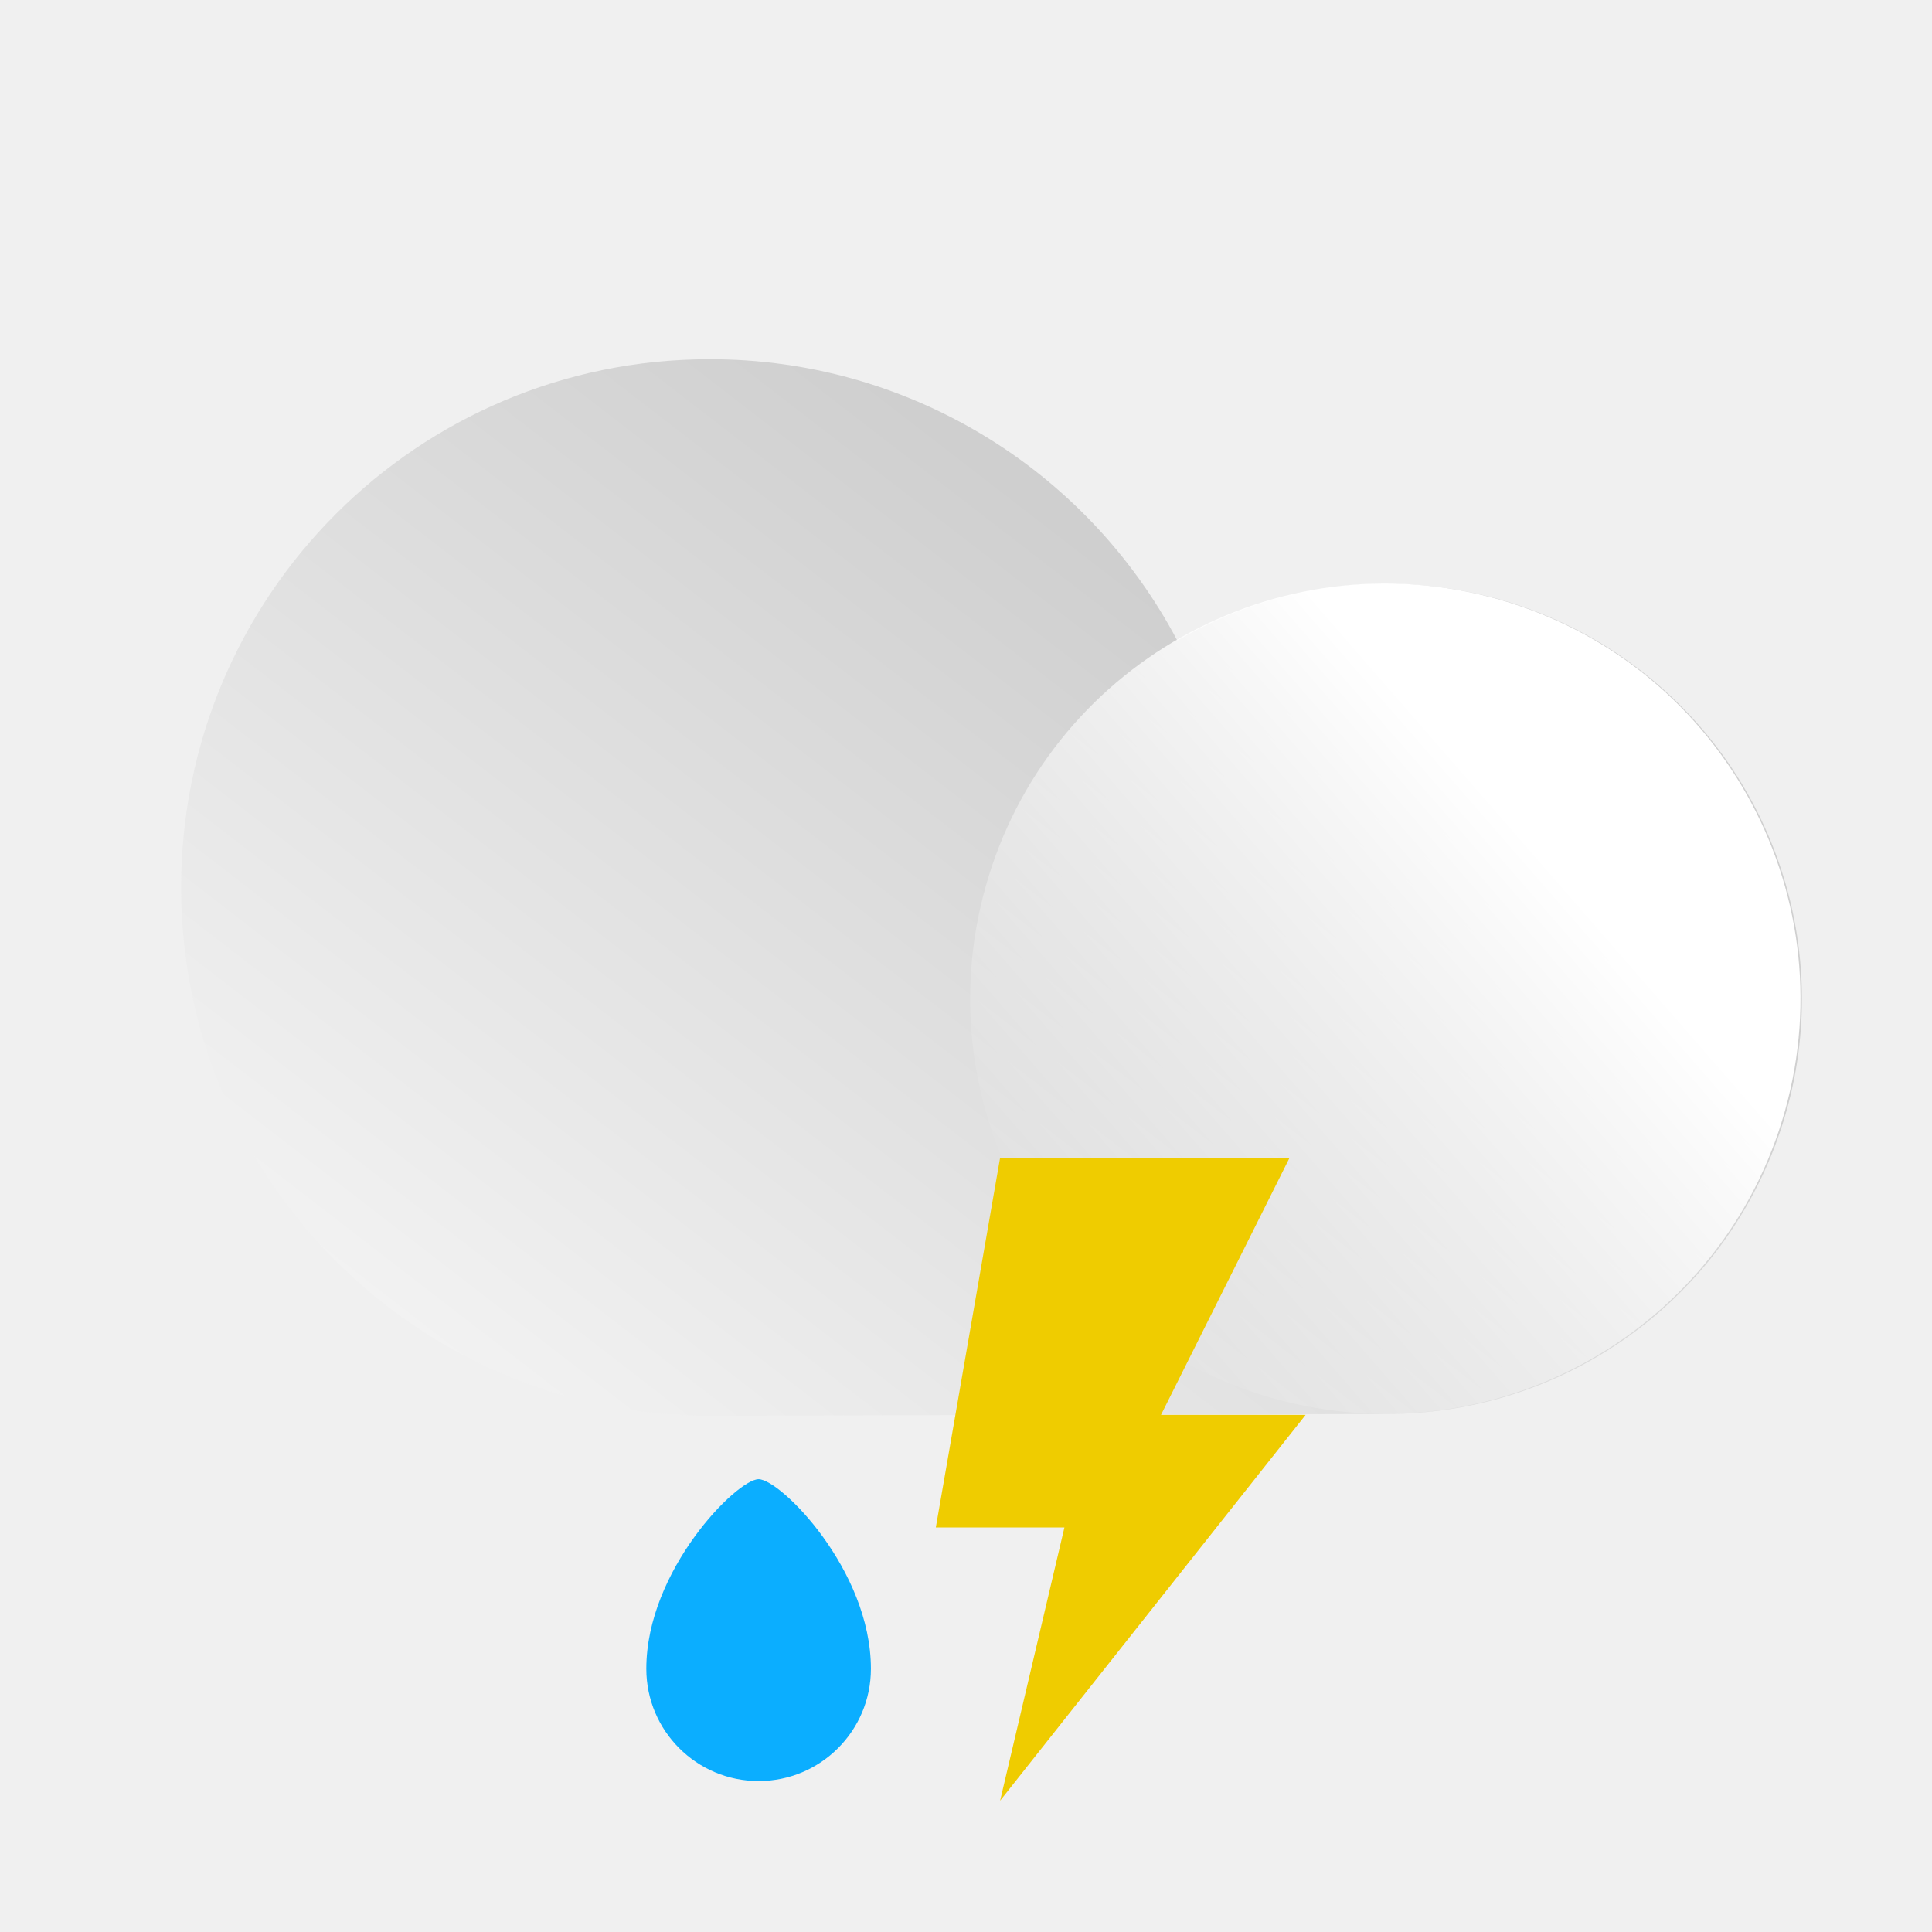
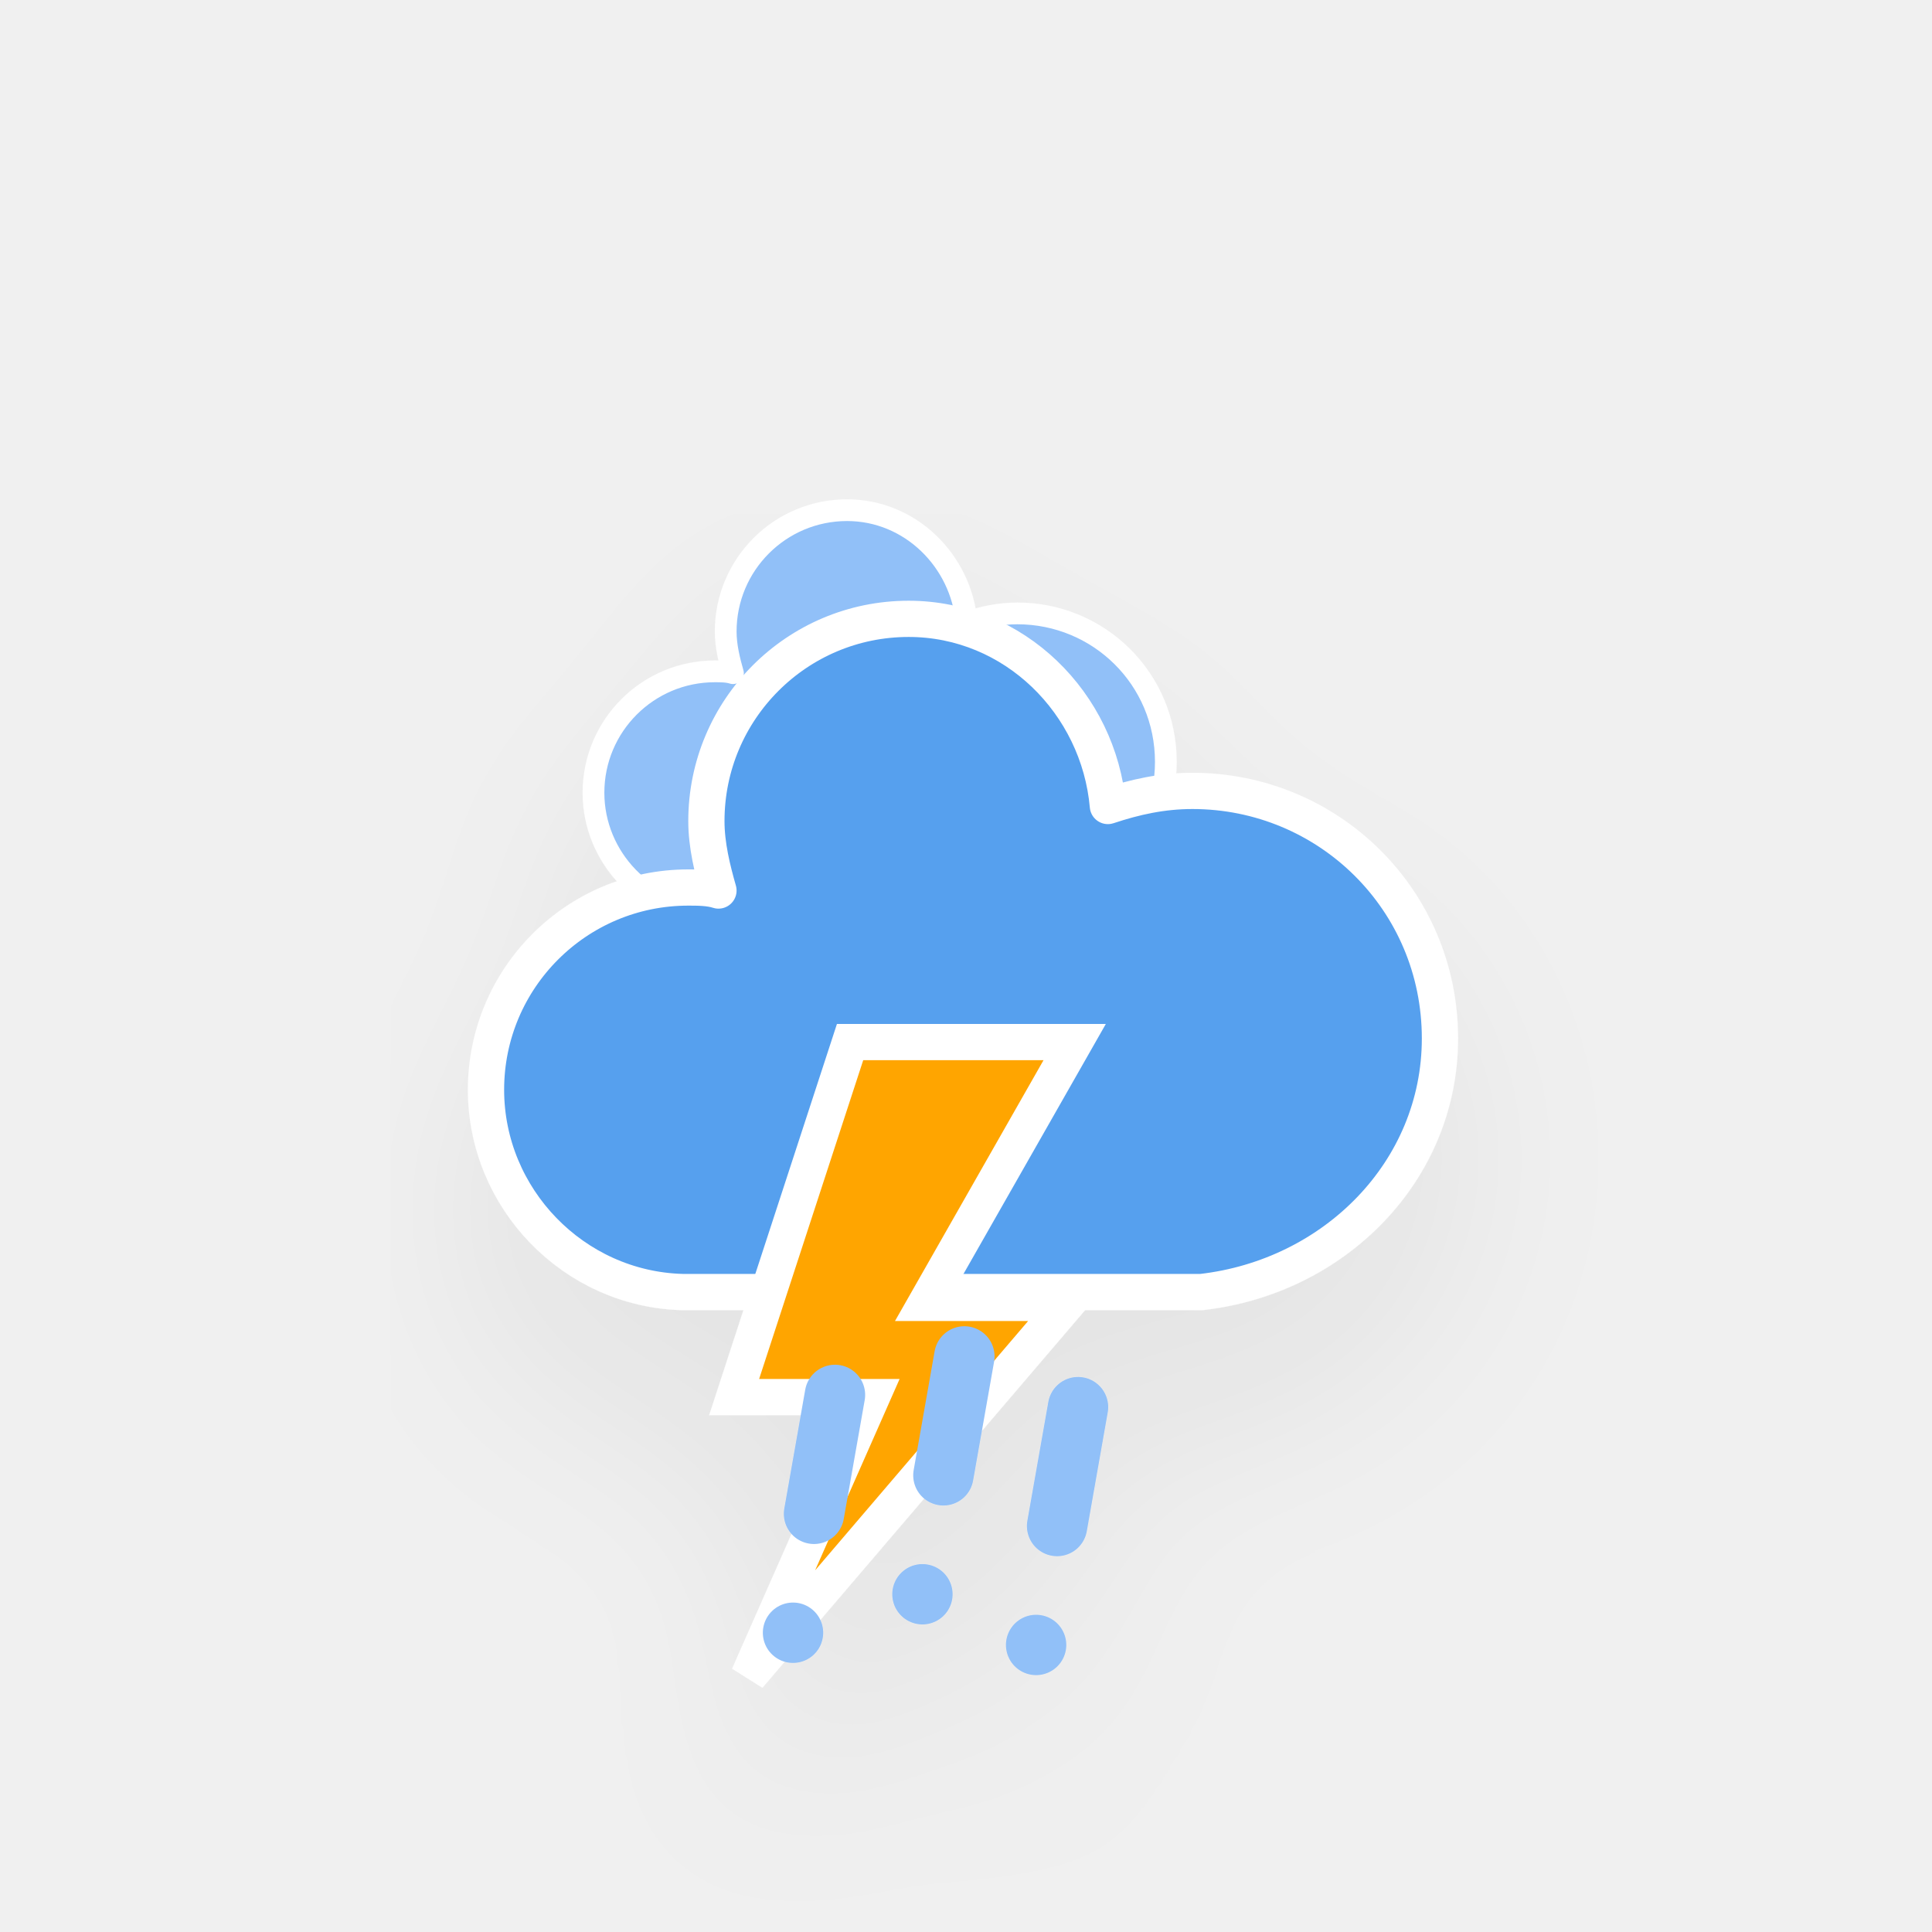
- <svg xmlns="http://www.w3.org/2000/svg" data-name="Layer 1" id="Layer_1" viewBox="0 0 64 64" version="1.1">
-   <defs id="defs14">
-     <style id="style2">.cls-1{fill:#efcc00;}.cls-2{fill:none;stroke:#efcc00;stroke-linecap:round;stroke-miterlimit:10;stroke-width:3px;}.cls-3{fill:url(#linear-gradient);}.cls-4{fill:url(#linear-gradient-2);}.cls-5{fill:#0baeff;}</style>
-     <linearGradient gradientTransform="matrix(-1,0,0,1,-230.2,-4)" gradientUnits="userSpaceOnUse" id="linear-gradient" x1="-249.28" x2="-270.37" y1="52.39" y2="25.08">
-       <stop offset="0" stop-color="#f2f2f2" id="stop4" />
-       <stop offset="1" stop-color="#cfcfcf" id="stop6" />
-     </linearGradient>
-     <linearGradient gradientTransform="matrix(0,-1,-1,0,-7.414293,-259.3)" gradientUnits="userSpaceOnUse" id="linear-gradient-2" x1="-316.5" x2="-304.88" y1="5.88" y2="23.52">
-       <stop offset="0.02" stop-color="#fff" id="stop9" />
-       <stop offset="1" stop-color="#fff" stop-opacity="0" id="stop11" />
-     </linearGradient>
+ <svg xmlns="http://www.w3.org/2000/svg" version="1.1" width="64" height="64" viewbox="0 0 64 64" id="svg36">
+   <defs id="defs19">
+     <filter id="blur" width="200%" height="200%">
+       <feGaussianBlur in="SourceAlpha" stdDeviation="3" id="feGaussianBlur2" />
+       <feOffset dx="0" dy="4" result="offsetblur" id="feOffset4" />
+       <feComponentTransfer id="feComponentTransfer8">
+         <feFuncA type="linear" slope="0.05" id="feFuncA6" />
+       </feComponentTransfer>
+       <feMerge id="feMerge14">
+         <feMergeNode id="feMergeNode10" />
+         <feMergeNode in="SourceGraphic" id="feMergeNode12" />
+       </feMerge>
+     </filter>
+     <style type="text/css" id="style17">
+ /*
+ ** CLOUDS
+ */
+ @keyframes am-weather-cloud-1 {
+   0% {
+     -webkit-transform: translate(-5px,0px);
+        -moz-transform: translate(-5px,0px);
+         -ms-transform: translate(-5px,0px);
+             transform: translate(-5px,0px);
+   }
+ 
+   50% {
+     -webkit-transform: translate(10px,0px);
+        -moz-transform: translate(10px,0px);
+         -ms-transform: translate(10px,0px);
+             transform: translate(10px,0px);
+   }
+ 
+   100% {
+     -webkit-transform: translate(-5px,0px);
+        -moz-transform: translate(-5px,0px);
+         -ms-transform: translate(-5px,0px);
+             transform: translate(-5px,0px);
+   }
+ }
+ 
+ .am-weather-cloud-1 {
+   -webkit-animation-name: am-weather-cloud-1;
+      -moz-animation-name: am-weather-cloud-1;
+           animation-name: am-weather-cloud-1;
+   -webkit-animation-duration: 7s;
+      -moz-animation-duration: 7s;
+           animation-duration: 7s;
+   -webkit-animation-timing-function: linear;
+      -moz-animation-timing-function: linear;
+           animation-timing-function: linear;
+   -webkit-animation-iteration-count: infinite;
+      -moz-animation-iteration-count: infinite;
+           animation-iteration-count: infinite;
+ }
+ 
+ @keyframes am-weather-cloud-2 {
+   0% {
+     -webkit-transform: translate(0px,0px);
+        -moz-transform: translate(0px,0px);
+         -ms-transform: translate(0px,0px);
+             transform: translate(0px,0px);
+   }
+ 
+   50% {
+     -webkit-transform: translate(2px,0px);
+        -moz-transform: translate(2px,0px);
+         -ms-transform: translate(2px,0px);
+             transform: translate(2px,0px);
+   }
+ 
+   100% {
+     -webkit-transform: translate(0px,0px);
+        -moz-transform: translate(0px,0px);
+         -ms-transform: translate(0px,0px);
+             transform: translate(0px,0px);
+   }
+ }
+ 
+ .am-weather-cloud-2 {
+   -webkit-animation-name: am-weather-cloud-2;
+      -moz-animation-name: am-weather-cloud-2;
+           animation-name: am-weather-cloud-2;
+   -webkit-animation-duration: 3s;
+      -moz-animation-duration: 3s;
+           animation-duration: 3s;
+   -webkit-animation-timing-function: linear;
+      -moz-animation-timing-function: linear;
+           animation-timing-function: linear;
+   -webkit-animation-iteration-count: infinite;
+      -moz-animation-iteration-count: infinite;
+           animation-iteration-count: infinite;
+ }
+ 
+ /*
+ ** STROKE
+ */
+ @keyframes am-weather-stroke {
+   0% {
+     -webkit-transform: translate(0.0px,0.0px);
+        -moz-transform: translate(0.0px,0.0px);
+         -ms-transform: translate(0.0px,0.0px);
+             transform: translate(0.0px,0.0px);
+   }
+ 
+   2% {
+     -webkit-transform: translate(0.3px,0.0px);
+        -moz-transform: translate(0.3px,0.0px);
+         -ms-transform: translate(0.3px,0.0px);
+             transform: translate(0.3px,0.0px);
+   }
+ 
+   4% {
+     -webkit-transform: translate(0.0px,0.0px);
+        -moz-transform: translate(0.0px,0.0px);
+         -ms-transform: translate(0.0px,0.0px);
+             transform: translate(0.0px,0.0px);
+   }
+ 
+   6% {
+     -webkit-transform: translate(0.5px,0.4px);
+        -moz-transform: translate(0.5px,0.4px);
+         -ms-transform: translate(0.5px,0.4px);
+             transform: translate(0.5px,0.4px);
+   }
+ 
+   8% {
+     -webkit-transform: translate(0.0px,0.0px);
+        -moz-transform: translate(0.0px,0.0px);
+         -ms-transform: translate(0.0px,0.0px);
+             transform: translate(0.0px,0.0px);
+   }
+ 
+   10% {
+     -webkit-transform: translate(0.3px,0.0px);
+        -moz-transform: translate(0.3px,0.0px);
+         -ms-transform: translate(0.3px,0.0px);
+             transform: translate(0.3px,0.0px);
+   }
+ 
+   12% {
+     -webkit-transform: translate(0.0px,0.0px);
+        -moz-transform: translate(0.0px,0.0px);
+         -ms-transform: translate(0.0px,0.0px);
+             transform: translate(0.0px,0.0px);
+   }
+ 
+   14% {
+     -webkit-transform: translate(0.3px,0.0px);
+        -moz-transform: translate(0.3px,0.0px);
+         -ms-transform: translate(0.3px,0.0px);
+             transform: translate(0.3px,0.0px);
+   }
+ 
+   16% {
+     -webkit-transform: translate(0.0px,0.0px);
+        -moz-transform: translate(0.0px,0.0px);
+         -ms-transform: translate(0.0px,0.0px);
+             transform: translate(0.0px,0.0px);
+   }
+ 
+   18% {
+     -webkit-transform: translate(0.3px,0.0px);
+        -moz-transform: translate(0.3px,0.0px);
+         -ms-transform: translate(0.3px,0.0px);
+             transform: translate(0.3px,0.0px);
+   }
+ 
+   20% {
+     -webkit-transform: translate(0.0px,0.0px);
+        -moz-transform: translate(0.0px,0.0px);
+         -ms-transform: translate(0.0px,0.0px);
+             transform: translate(0.0px,0.0px);
+   }
+ 
+   22% {
+     -webkit-transform: translate(1px,0.0px);
+        -moz-transform: translate(1px,0.0px);
+         -ms-transform: translate(1px,0.0px);
+             transform: translate(1px,0.0px);
+   }
+ 
+   24% {
+     -webkit-transform: translate(0.0px,0.0px);
+        -moz-transform: translate(0.0px,0.0px);
+         -ms-transform: translate(0.0px,0.0px);
+             transform: translate(0.0px,0.0px);
+   }
+ 
+   26% {
+     -webkit-transform: translate(-1px,0.0px);
+        -moz-transform: translate(-1px,0.0px);
+         -ms-transform: translate(-1px,0.0px);
+             transform: translate(-1px,0.0px);
+ 
+   }
+ 
+   28% {
+     -webkit-transform: translate(0.0px,0.0px);
+        -moz-transform: translate(0.0px,0.0px);
+         -ms-transform: translate(0.0px,0.0px);
+             transform: translate(0.0px,0.0px);
+   }
+ 
+   40% {
+     fill: orange;
+     -webkit-transform: translate(0.0px,0.0px);
+        -moz-transform: translate(0.0px,0.0px);
+         -ms-transform: translate(0.0px,0.0px);
+             transform: translate(0.0px,0.0px);
+   }
+ 
+   65% {
+     fill: white;
+     -webkit-transform: translate(-1px,5.0px);
+        -moz-transform: translate(-1px,5.0px);
+         -ms-transform: translate(-1px,5.0px);
+             transform: translate(-1px,5.0px);
+   }
+   61% {
+     fill: orange;
+   }
+ 
+   100% {
+     -webkit-transform: translate(0.0px,0.0px);
+        -moz-transform: translate(0.0px,0.0px);
+         -ms-transform: translate(0.0px,0.0px);
+             transform: translate(0.0px,0.0px);
+   }
+ }
+ 
+ .am-weather-stroke {
+   -webkit-animation-name: am-weather-stroke;
+      -moz-animation-name: am-weather-stroke;
+           animation-name: am-weather-stroke;
+   -webkit-animation-duration: 1.11s;
+      -moz-animation-duration: 1.11s;
+           animation-duration: 1.11s;
+   -webkit-animation-timing-function: linear;
+      -moz-animation-timing-function: linear;
+           animation-timing-function: linear;
+   -webkit-animation-iteration-count: infinite;
+      -moz-animation-iteration-count: infinite;
+           animation-iteration-count: infinite;
+ }
+         </style>
  </defs>
-   <line class="cls-2" x1="39.8" x2="39.8" y1="37.56" y2="42" id="line22" />
-   <line class="cls-2" x1="19.8" x2="24.25" y1="22" y2="22" id="line24" />
-   <line class="cls-2" x1="50.8" x2="53.94" y1="33" y2="36.14" id="line30" />
-   <line class="cls-2" x1="25.66" x2="28.8" y1="36.14" y2="33" id="line32" />
-   <path class="cls-3" d="M 23.5,11.9 A 17.49,17.49 0 0 1 39,21.22 13.75,13.75 0 1 1 45.92,46.84 L 23.5,46.9 a 17.5,17.5 0 0 1 0,-35 z" id="path36" style="fill:url(#linear-gradient)" />
-   <circle class="cls-4" cx="-19.514" cy="53.1" r="13.75" transform="rotate(-74.39)" id="circle38" style="fill:url(#linear-gradient-2)" />
-   <polygon class="cls-1" points="43.25,50.87 38.46,50.87 42.72,42.35 33.13,42.35 31,54.6 35.26,54.6 33.13,63.65 " id="polygon40" transform="translate(0,-4)" />
-   <path class="cls-5" d="m 28.85,55.28 a 3.72,3.72 0 1 1 -7.44,0 c 0,-3.26 3,-6.28 3.72,-6.28 0.72,0 3.72,3 3.72,6.28 z" id="path42" />
+   <g filter="url(#blur)" id="thunder">
+     <g transform="translate(20,10)" id="g33">
+       <g class="am-weather-cloud-1" id="g23">
+         <path d="M47.7,35.4     c0-4.6-3.7-8.2-8.2-8.2c-1,0-1.9,0.2-2.8,0.5c-0.3-3.4-3.1-6.2-6.6-6.2c-3.7,0-6.7,3-6.7,6.7c0,0.8,0.2,1.6,0.4,2.3     c-0.3-0.1-0.7-0.1-1-0.1c-3.7,0-6.7,3-6.7,6.7c0,3.6,2.9,6.6,6.5,6.7l17.2,0C44.2,43.3,47.7,39.8,47.7,35.4z" fill="#91C0F8" stroke="white" stroke-linejoin="round" stroke-width="1.2" transform="translate(-10,-6), scale(0.6)" id="path21" />
+       </g>
+       <g id="g27">
+         <path d="M47.7,35.4     c0-4.6-3.7-8.2-8.2-8.2c-1,0-1.9,0.2-2.8,0.5c-0.3-3.4-3.1-6.2-6.6-6.2c-3.7,0-6.7,3-6.7,6.7c0,0.8,0.2,1.6,0.4,2.3     c-0.3-0.1-0.7-0.1-1-0.1c-3.7,0-6.7,3-6.7,6.7c0,3.6,2.9,6.6,6.5,6.7l17.2,0C44.2,43.3,47.7,39.8,47.7,35.4z" fill="#57A0EE" stroke="white" stroke-linejoin="round" stroke-width="1.2" transform="translate(-20,-11)" id="path25" />
+       </g>
+       <g transform="translate(-9,28), scale(1.2)" id="g31">
+         <polygon class="am-weather-stroke" fill="orange" stroke="white" stroke-width="1" points="14.3,-2.9 20.5,-2.9 16.4,4.3 20.3,4.3 11.5,14.6 14.9,6.9 11.1,6.9" id="polygon29" />
+       </g>
+       <g transform="rotate(10,-199.3861,85.23749)" id="g33-4">
+         <line class="am-weather-rain-1" fill="none" stroke="#91c0f8" stroke-dasharray="4, 4" stroke-linecap="round" stroke-width="2" transform="translate(-4,1)" x1="0" x2="0" y1="0" y2="8" id="line27" />
+         <line class="am-weather-rain-2" fill="none" stroke="#91c0f8" stroke-dasharray="4, 4" stroke-linecap="round" stroke-width="2" transform="translate(0,-1)" x1="0" x2="0" y1="0" y2="8" id="line29" />
+         <line class="am-weather-rain-1" fill="none" stroke="#91c0f8" stroke-dasharray="4, 4" stroke-linecap="round" stroke-width="2" transform="translate(4)" x1="0" x2="0" y1="0" y2="8" id="line31" />
+       </g>
+     </g>
+   </g>
</svg>
